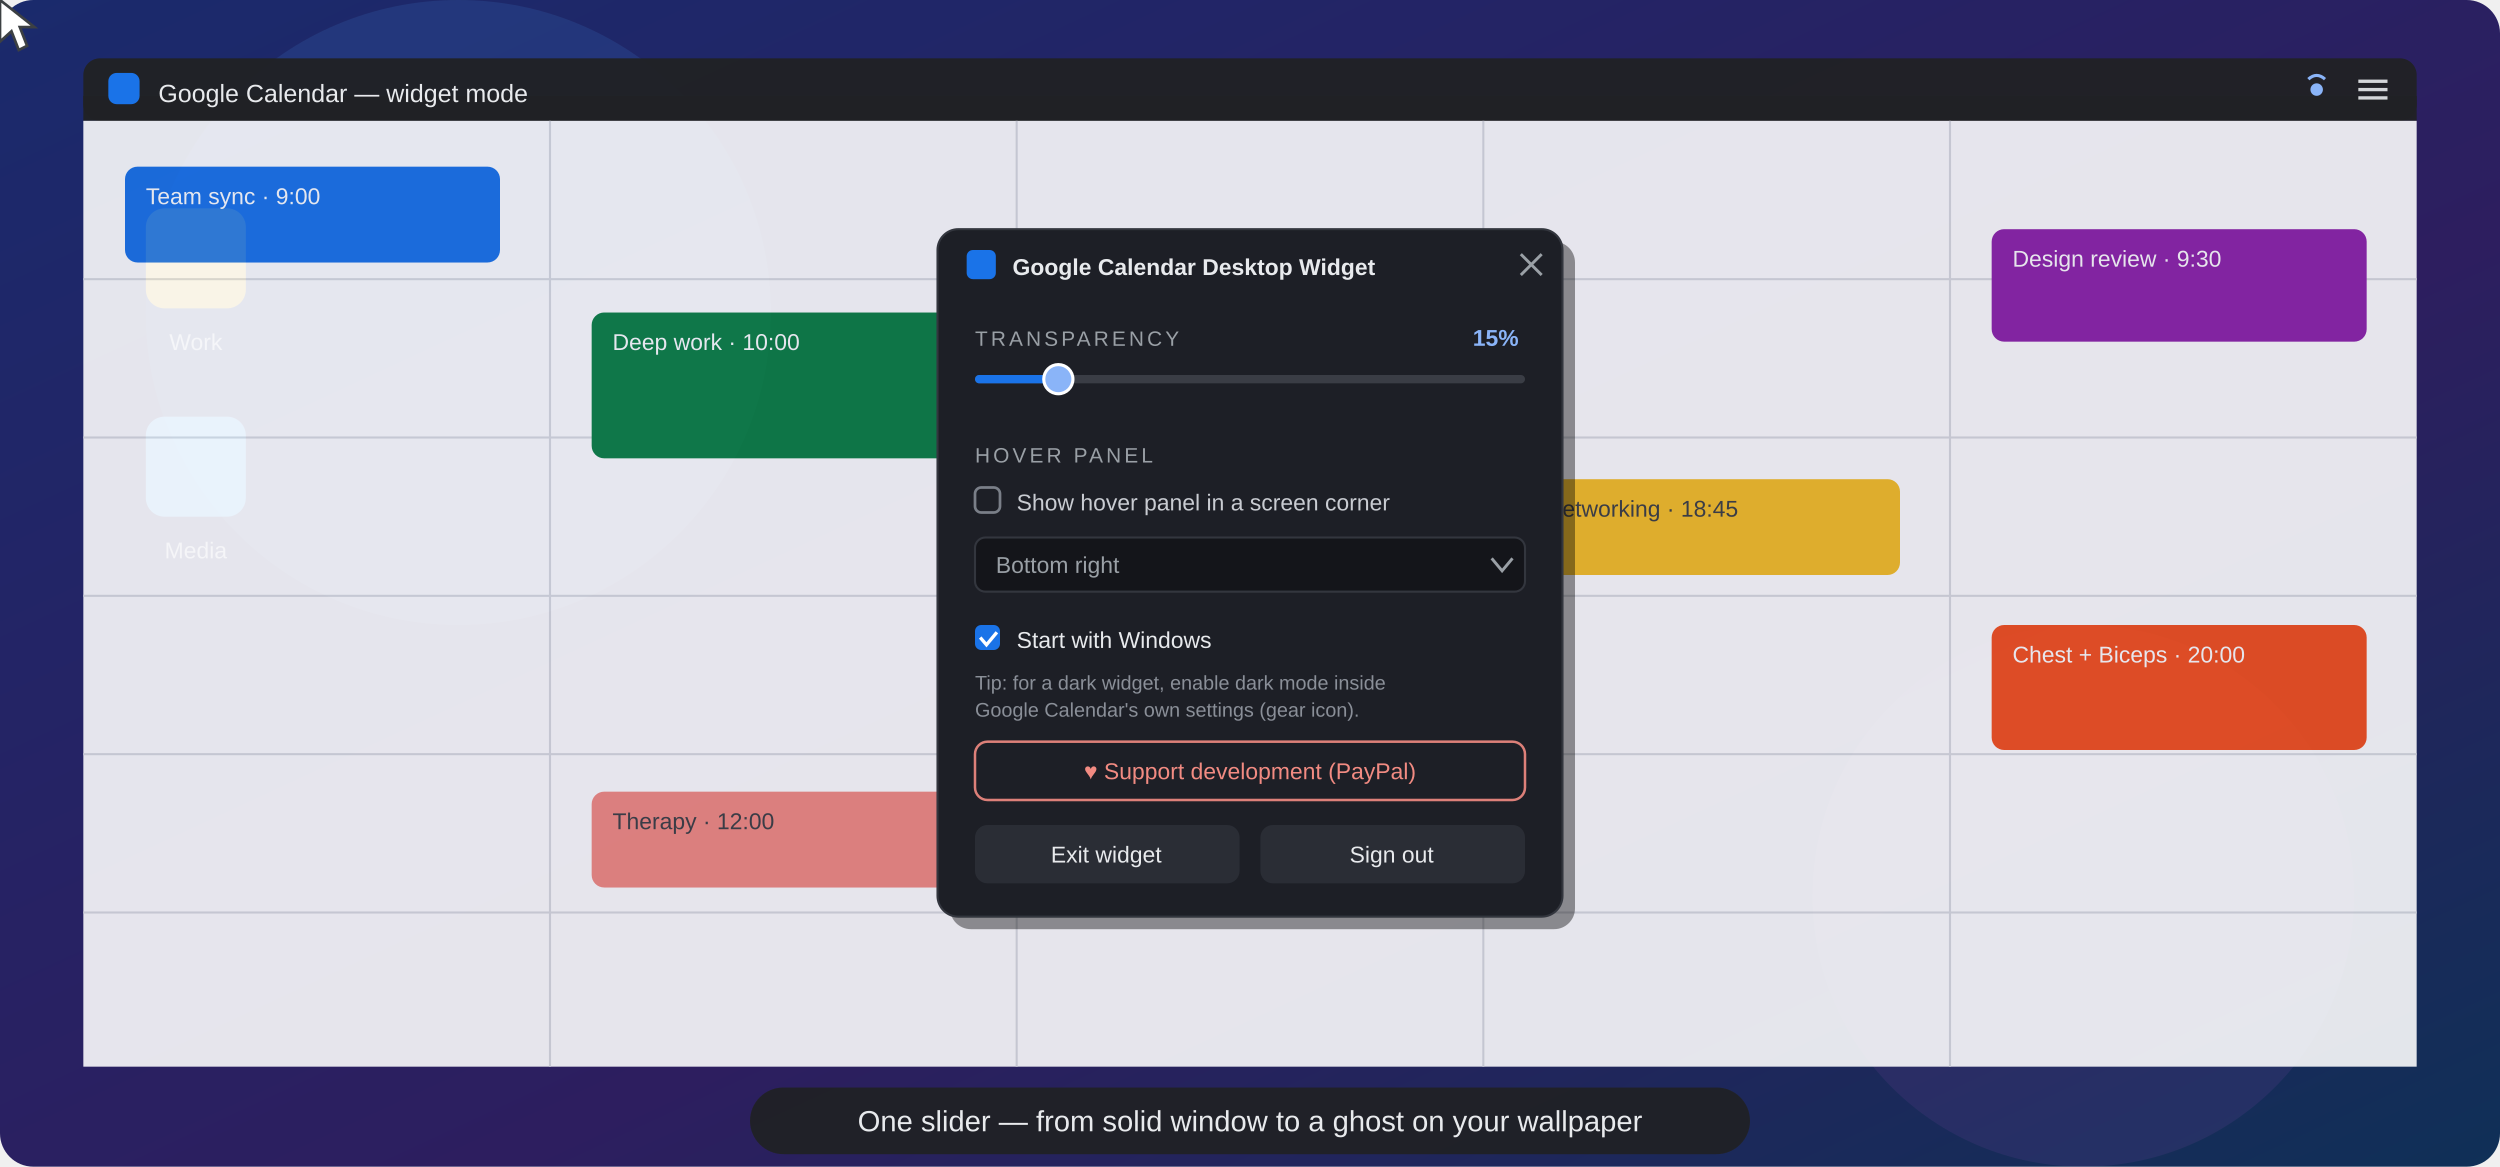
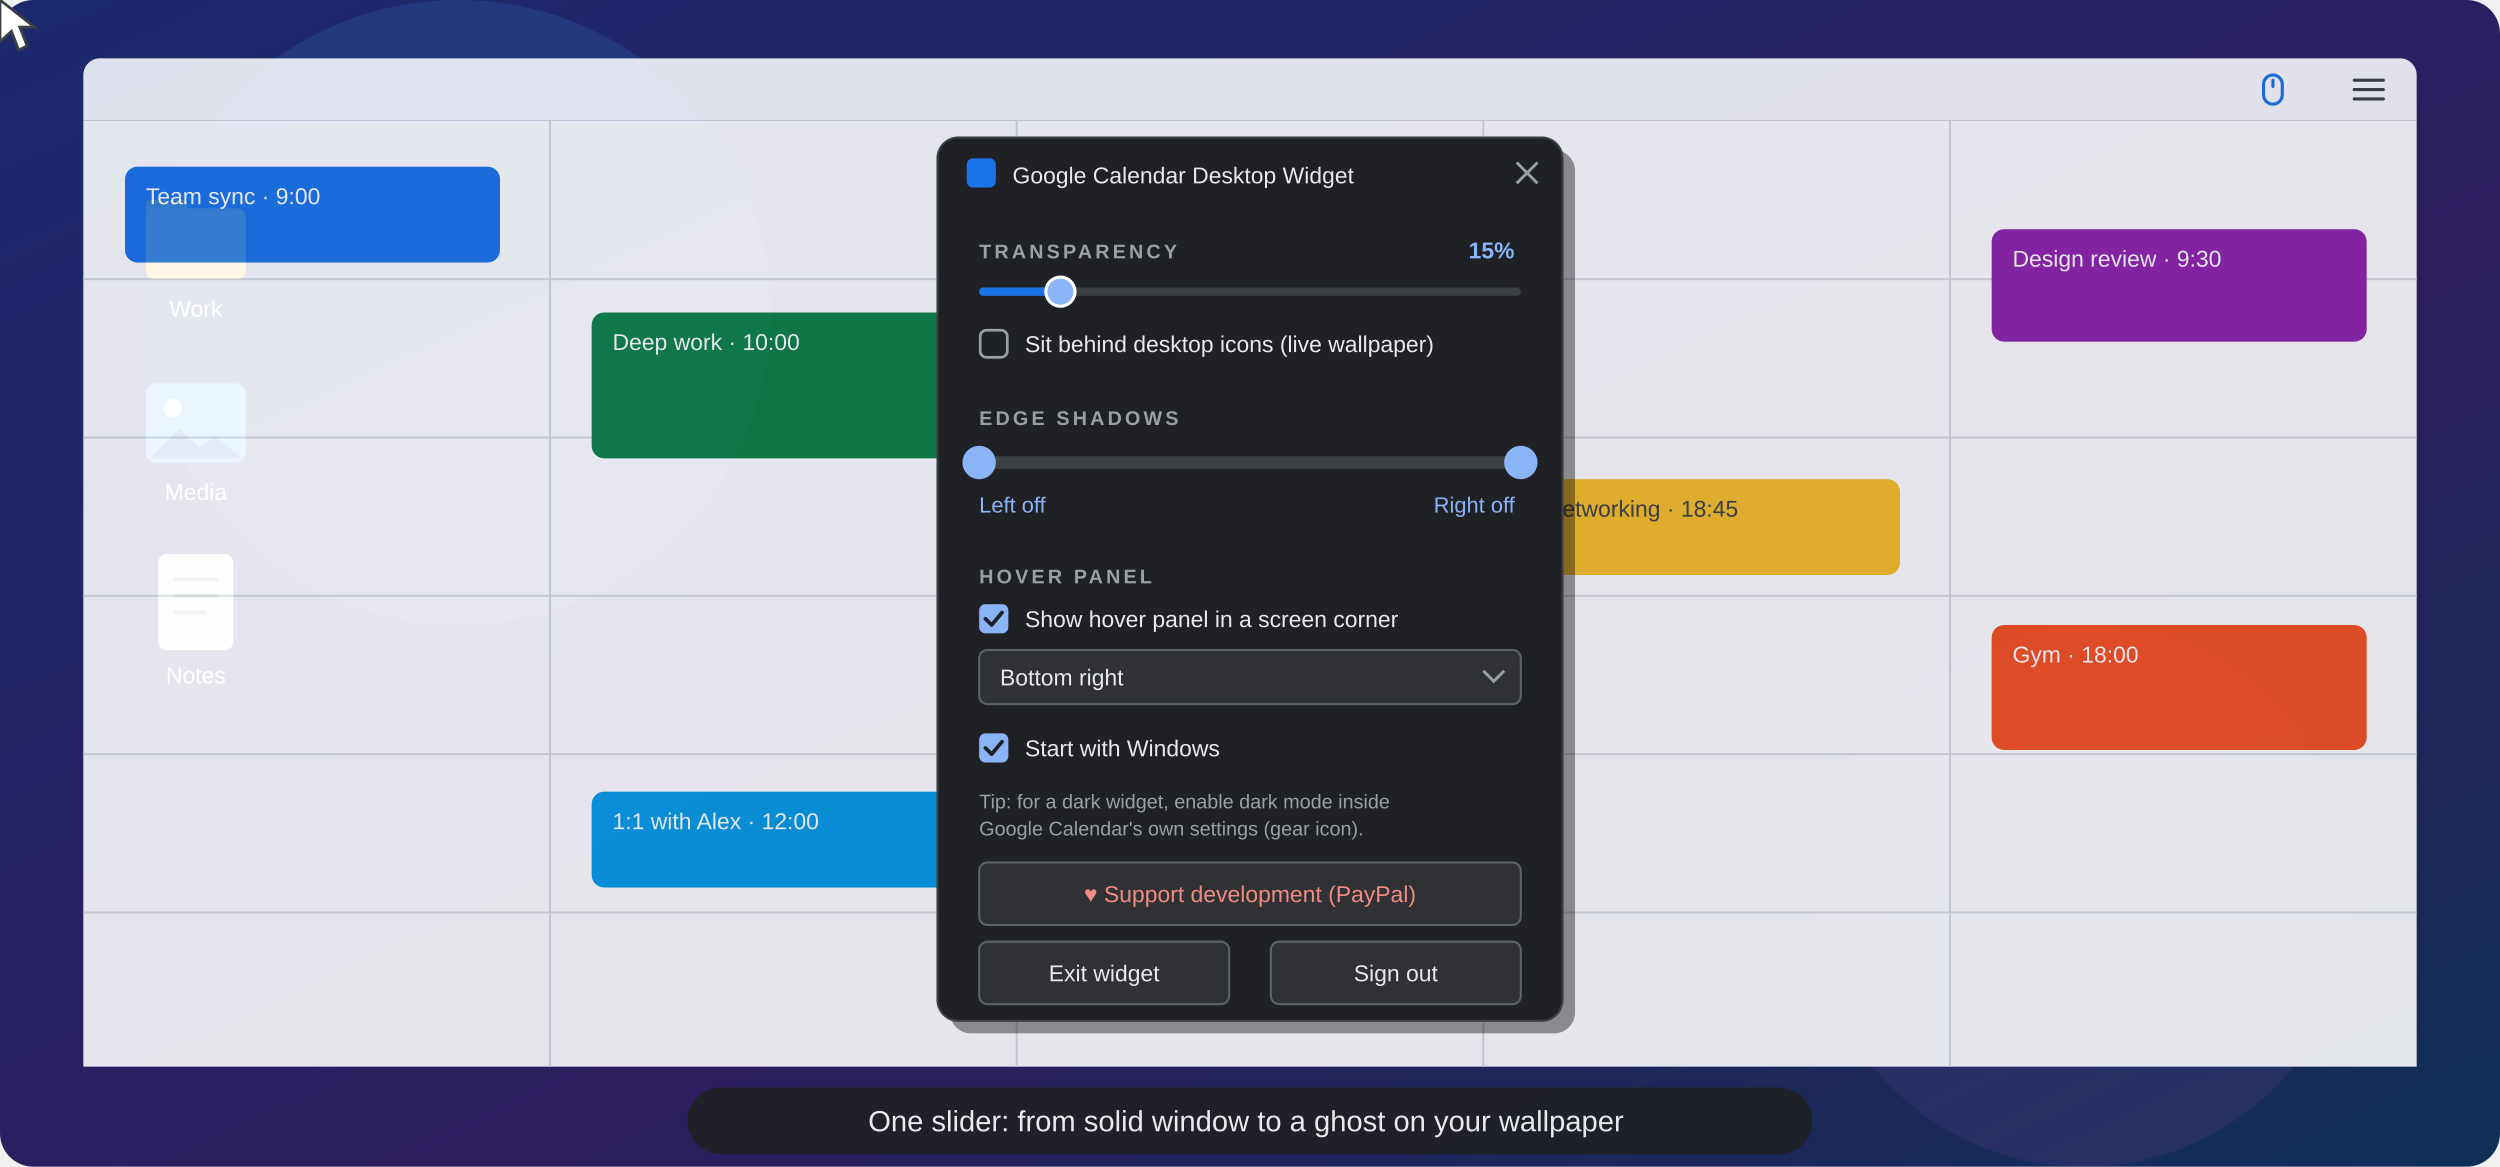
<svg xmlns="http://www.w3.org/2000/svg" width="1200" height="560" viewBox="0 0 1200 560" font-family="Segoe UI, Arial, sans-serif">
  <defs>
    <linearGradient id="pbg" x1="0" y1="0" x2="1" y2="1">
      <stop offset="0" stop-color="#1a2a6c" />
      <stop offset="0.6" stop-color="#2d1e5f" />
      <stop offset="1" stop-color="#0f3057" />
    </linearGradient>
+     <linearGradient id="shadeL" x1="0" y1="0" x2="1" y2="0">
+       <stop offset="0" stop-color="#000" stop-opacity="1" />
+       <stop offset="0.2" stop-color="#000" stop-opacity="0.905" />
+       <stop offset="0.4" stop-color="#000" stop-opacity="0.655" />
+       <stop offset="0.6" stop-color="#000" stop-opacity="0.345" />
+       <stop offset="0.8" stop-color="#000" stop-opacity="0.095" />
+       <stop offset="1" stop-color="#000" stop-opacity="0" />
+     </linearGradient>
+     <linearGradient id="shadeR" x1="1" y1="0" x2="0" y2="0">
+       <stop offset="0" stop-color="#000" stop-opacity="1" />
+       <stop offset="0.2" stop-color="#000" stop-opacity="0.905" />
+       <stop offset="0.4" stop-color="#000" stop-opacity="0.655" />
+       <stop offset="0.6" stop-color="#000" stop-opacity="0.345" />
+       <stop offset="0.8" stop-color="#000" stop-opacity="0.095" />
+       <stop offset="1" stop-color="#000" stop-opacity="0" />
+     </linearGradient>
+     <linearGradient id="fadeL" x1="0" y1="0" x2="1" y2="0">
+       <stop offset="0" stop-color="#8ab4f8" />
+       <stop offset="1" stop-color="#8ab4f8" stop-opacity="0" />
+     </linearGradient>
+     <linearGradient id="fadeR" x1="1" y1="0" x2="0" y2="0">
+       <stop offset="0" stop-color="#8ab4f8" />
+       <stop offset="1" stop-color="#8ab4f8" stop-opacity="0" />
+     </linearGradient>
+     <filter id="lift" x="-30%" y="-10%" width="160%" height="120%">
+       <feDropShadow dx="0" dy="1" stdDeviation="1.2" flood-color="#000" flood-opacity="0.85" />
+     </filter>
+     <g id="icons" font-size="11" fill="#ffffff" text-anchor="middle">
+       <rect x="70" y="96" width="20" height="8" rx="2" fill="#e0a800" />
+       <rect x="70" y="100" width="48" height="34" rx="4" fill="#f6bf26" />
+       <text x="94" y="152">Work</text>
+       <rect x="70" y="184" width="48" height="38" rx="5" fill="#4facfe" />
+       <circle cx="83" cy="196" r="4.5" fill="#ffffff" opacity="0.9" />
+       <path d="M72 220 l14 -14 10 9 7 -6 13 11 z" fill="#1a57b8" />
+       <text x="94" y="240">Media</text>
+       <rect x="76" y="266" width="36" height="46" rx="4" fill="#f1f3f4" />
+       <g stroke="#9aa0a6" stroke-width="2">
+         <line x1="83" y1="278" x2="105" y2="278" />
+         <line x1="83" y1="286" x2="105" y2="286" />
+         <line x1="83" y1="294" x2="99" y2="294" />
+       </g>
+       <text x="94" y="328">Notes</text>
+     </g>
  </defs>
  <rect width="1200" height="560" rx="16" fill="url(#pbg)" />
  <circle cx="220" cy="150" r="150" fill="#4facfe" opacity="0.12" />
  <circle cx="1000" cy="430" r="130" fill="#9d50bb" opacity="0.12" />
-   <g>
-     <rect x="70" y="100" width="48" height="48" rx="9" fill="#f6bf26" opacity="0.8" />
-     <text x="94" y="168" fill="#ffffff" opacity="0.6" font-size="11" text-anchor="middle">Work</text>
-     <rect x="70" y="200" width="48" height="48" rx="9" fill="#4facfe" opacity="0.8" />
-     <text x="94" y="268" fill="#ffffff" opacity="0.6" font-size="11" text-anchor="middle">Media</text>
-   </g>
-   <rect x="40" y="28" width="1120" height="30" rx="8" fill="#202124" opacity="0.96" />
-   <rect x="40" y="46" width="1120" height="12" fill="#202124" opacity="0.96" />
-   <rect x="52" y="35" width="15" height="15" rx="4" fill="#1a73e8" />
-   <text x="76" y="49" fill="#e8eaed" font-size="12">Google Calendar — widget mode</text>
-   <circle cx="1112" cy="43" r="3" fill="#8ab4f8" />
-   <path d="M1108 38 q4 -3.6 8 0" stroke="#8ab4f8" stroke-width="1.5" fill="none" />
-   <g stroke="#e8eaed" stroke-width="1.6" opacity="0.9">
-     <line x1="1132" y1="39" x2="1146" y2="39" />
-     <line x1="1132" y1="43" x2="1146" y2="43" />
-     <line x1="1132" y1="47" x2="1146" y2="47" />
-   </g>
+   <use href="#icons" />
  <g opacity="0.88">
-     <animate attributeName="opacity" values="0.88;0.88;0.38;0.38;0.88;0.88" keyTimes="0;0.15;0.35;0.62;0.85;1" dur="10s" repeatCount="indefinite" />
+     <animate attributeName="opacity" values="0.88;0.88;0.38;0.38;0.88;0.88" keyTimes="0;0.04;0.14;0.22;0.30;1" dur="15s" repeatCount="indefinite" />
+     <path d="M40 58 v-22 a8 8 0 0 1 8 -8 h1104 a8 8 0 0 1 8 8 v22 z" fill="#f8fafd" />
+     <g transform="translate(1091 43)" fill="none" stroke="#1a73e8" stroke-width="1.5">
+       <rect x="-4.5" y="-7" width="9" height="14" rx="4.5" />
+       <line x1="0" y1="-4.5" x2="0" y2="-1.5" stroke-linecap="round" />
+     </g>
+     <g stroke="#3c4043" stroke-width="1.5" stroke-linecap="round">
+       <line x1="1130" y1="38.5" x2="1144" y2="38.5" />
+       <line x1="1130" y1="43" x2="1144" y2="43" />
+       <line x1="1130" y1="47.5" x2="1144" y2="47.5" />
+     </g>
    <rect x="40" y="58" width="1120" height="454" fill="#ffffff" />
    <g stroke="#dadce0" stroke-width="1">
      <line x1="40" y1="134" x2="1160" y2="134" />
      <line x1="40" y1="210" x2="1160" y2="210" />
      <line x1="40" y1="286" x2="1160" y2="286" />
      <line x1="40" y1="362" x2="1160" y2="362" />
      <line x1="40" y1="438" x2="1160" y2="438" />
      <line x1="264" y1="58" x2="264" y2="512" />
      <line x1="488" y1="58" x2="488" y2="512" />
      <line x1="712" y1="58" x2="712" y2="512" />
      <line x1="936" y1="58" x2="936" y2="512" />
    </g>
-     <rect x="60" y="80" width="180" height="46" rx="6" fill="#1a73e8" />
-     <text x="70" y="98" fill="#ffffff" font-size="11">Team sync · 9:00</text>
-     <rect x="284" y="150" width="180" height="70" rx="6" fill="#0b8043" />
-     <text x="294" y="168" fill="#ffffff" font-size="11">Deep work · 10:00</text>
-     <rect x="284" y="380" width="180" height="46" rx="6" fill="#f28b82" />
-     <text x="294" y="398" fill="#3c4043" font-size="11">Therapy · 12:00</text>
-     <rect x="956" y="110" width="180" height="54" rx="6" fill="#8e24aa" />
-     <text x="966" y="128" fill="#ffffff" font-size="11">Design review · 9:30</text>
-     <rect x="956" y="300" width="180" height="60" rx="6" fill="#f4511e" />
-     <text x="966" y="318" fill="#ffffff" font-size="11">Chest + Biceps · 20:00</text>
-     <rect x="732" y="230" width="180" height="46" rx="6" fill="#f6bf26" />
-     <text x="742" y="248" fill="#3c4043" font-size="11">Networking · 18:45</text>
+     <g font-size="11" fill="#ffffff">
+       <rect x="60" y="80" width="180" height="46" rx="6" fill="#1a73e8" />
+       <text x="70" y="98">Team sync · 9:00</text>
+       <rect x="284" y="150" width="180" height="70" rx="6" fill="#0b8043" />
+       <text x="294" y="168">Deep work · 10:00</text>
+       <rect x="284" y="380" width="180" height="46" rx="6" fill="#039be5" />
+       <text x="294" y="398">1:1 with Alex · 12:00</text>
+       <rect x="956" y="110" width="180" height="54" rx="6" fill="#8e24aa" />
+       <text x="966" y="128">Design review · 9:30</text>
+       <rect x="956" y="300" width="180" height="60" rx="6" fill="#f4511e" />
+       <text x="966" y="318">Gym · 18:00</text>
+       <rect x="732" y="230" width="180" height="46" rx="6" fill="#f6bf26" />
+       <text x="742" y="248" fill="#3c4043">Networking · 18:45</text>
+     </g>
    <line x1="488" y1="330" x2="712" y2="330" stroke="#ea4335" stroke-width="2.5" />
    <circle cx="488" cy="330" r="5" fill="#ea4335" />
+     <rect x="40" y="58" width="0" height="454" fill="url(#shadeL)">
+       <animate attributeName="width" values="0;0;280;280;0;0" keyTimes="0;0.48;0.58;0.88;0.94;1" dur="15s" repeatCount="indefinite" />
+     </rect>
+     <rect x="1160" y="58" width="0" height="454" fill="url(#shadeR)">
+       <animate attributeName="x" values="1160;1160;936;936;1160;1160" keyTimes="0;0.66;0.76;0.88;0.94;1" dur="15s" repeatCount="indefinite" />
+       <animate attributeName="width" values="0;0;224;224;0;0" keyTimes="0;0.66;0.76;0.88;0.94;1" dur="15s" repeatCount="indefinite" />
+     </rect>
+   </g>
+   <g opacity="0">
+     <animate attributeName="opacity" values="0;0;1;1;0;0" keyTimes="0;0.375;0.41;0.88;0.92;1" dur="15s" repeatCount="indefinite" />
+     <use href="#icons" filter="url(#lift)" />
  </g>
  <g>
-     <rect x="456" y="116" width="300" height="330" rx="10" fill="#000000" opacity="0.4" />
-     <rect x="450" y="110" width="300" height="330" rx="10" fill="#1d1f26" stroke="#33363e" stroke-width="1" />
-     <rect x="464" y="120" width="14" height="14" rx="3" fill="#1a73e8" />
-     <text x="486" y="132" fill="#e8eaed" font-size="11" font-weight="600">Google Calendar Desktop Widget</text>
+     <rect x="456" y="72" width="300" height="424" rx="10" fill="#000000" opacity="0.4" />
+     <rect x="450" y="66" width="300" height="424" rx="10" fill="#202124" stroke="#3c4043" />
+     <rect x="464" y="76" width="14" height="14" rx="3" fill="#1a73e8" />
+     <text x="486" y="88" fill="#e8eaed" font-size="11">Google Calendar Desktop Widget</text>
    <g stroke="#9aa0a6" stroke-width="1.4">
-       <line x1="730" y1="122" x2="740" y2="132" />
-       <line x1="740" y1="122" x2="730" y2="132" />
-     </g>
-     <text x="468" y="166" fill="#9aa0a6" font-size="10" letter-spacing="1.5">TRANSPARENCY</text>
-     <text x="732" y="166" fill="#8ab4f8" font-size="11" text-anchor="end" font-weight="600" opacity="1">15%
-       <animate attributeName="opacity" values="1;1;0;0;1;1" keyTimes="0;0.18;0.28;0.68;0.82;1" dur="10s" repeatCount="indefinite" />
-     </text>
-     <text x="732" y="166" fill="#8ab4f8" font-size="11" text-anchor="end" font-weight="600" opacity="0">60%
-       <animate attributeName="opacity" values="0;0;1;1;0;0" keyTimes="0;0.22;0.35;0.62;0.75;1" dur="10s" repeatCount="indefinite" />
-     </text>
-     <rect x="468" y="180" width="264" height="4" rx="2" fill="#3a3d45" />
-     <rect x="468" y="180" width="40" height="4" rx="2" fill="#1a73e8">
-       <animate attributeName="width" values="40;40;158;158;40;40" keyTimes="0;0.15;0.35;0.62;0.85;1" dur="10s" repeatCount="indefinite" />
-     </rect>
-     <circle cx="508" cy="182" r="7" fill="#8ab4f8" stroke="#ffffff" stroke-width="1.5">
-       <animate attributeName="cx" values="508;508;626;626;508;508" keyTimes="0;0.15;0.35;0.62;0.85;1" dur="10s" repeatCount="indefinite" />
+       <line x1="728" y1="78" x2="738" y2="88" />
+       <line x1="738" y1="78" x2="728" y2="88" />
+     </g>
+     <text x="470" y="124" fill="#9aa0a6" font-size="9.5" font-weight="600" letter-spacing="1.5">TRANSPARENCY</text>
+     <text x="730" y="124" fill="#8ab4f8" font-size="11" font-weight="600" text-anchor="end">15%
+       <animate attributeName="opacity" values="1;1;0;0;1;1" keyTimes="0;0.08;0.10;0.24;0.26;1" dur="15s" repeatCount="indefinite" />
+     </text>
+     <text x="730" y="124" fill="#8ab4f8" font-size="11" font-weight="600" text-anchor="end" opacity="0">60%
+       <animate attributeName="opacity" values="0;0;1;1;0;0" keyTimes="0;0.08;0.10;0.24;0.26;1" dur="15s" repeatCount="indefinite" />
+     </text>
+     <rect x="470" y="138" width="260" height="4" rx="2" fill="#3c4043" />
+     <rect x="470" y="138" width="39" height="4" rx="2" fill="#1a73e8">
+       <animate attributeName="width" values="39;39;156;156;39;39" keyTimes="0;0.04;0.14;0.22;0.30;1" dur="15s" repeatCount="indefinite" />
+     </rect>
+     <circle cx="509" cy="140" r="7" fill="#8ab4f8" stroke="#ffffff" stroke-width="1.5">
+       <animate attributeName="cx" values="509;509;626;626;509;509" keyTimes="0;0.04;0.14;0.22;0.30;1" dur="15s" repeatCount="indefinite" />
    </circle>
-     <text x="468" y="222" fill="#9aa0a6" font-size="10" letter-spacing="1.5">HOVER PANEL</text>
-     <rect x="468" y="234" width="12" height="12" rx="3" fill="none" stroke="#7a7f88" stroke-width="1.3" />
-     <text x="488" y="245" fill="#c9ccd2" font-size="11">Show hover panel in a screen corner</text>
-     <rect x="468" y="258" width="264" height="26" rx="5" fill="#14151a" stroke="#33363e" stroke-width="1" />
-     <text x="478" y="275" fill="#9aa0a6" font-size="11">Bottom right</text>
-     <path d="M716 268 l5 6 5 -6" stroke="#9aa0a6" stroke-width="1.4" fill="none" />
-     <rect x="468" y="300" width="12" height="12" rx="3" fill="#1a73e8" />
-     <path d="M470.5 306 l3 3.5 5 -6" stroke="#ffffff" stroke-width="1.6" fill="none" />
-     <text x="488" y="311" fill="#e8eaed" font-size="11">Start with Windows</text>
-     <text x="468" y="331" fill="#8a8f98" font-size="9.5">Tip: for a dark widget, enable dark mode inside</text>
-     <text x="468" y="344" fill="#8a8f98" font-size="9.5">Google Calendar's own settings (gear icon).</text>
-     <rect x="468" y="356" width="264" height="28" rx="6" fill="none" stroke="#f28b82" stroke-width="1.2" opacity="0.9" />
-     <text x="600" y="374" fill="#f28b82" font-size="11" text-anchor="middle">♥  Support development (PayPal)</text>
-     <rect x="468" y="396" width="127" height="28" rx="6" fill="#2a2d35" />
-     <text x="531" y="414" fill="#e8eaed" font-size="11" text-anchor="middle">Exit widget</text>
-     <rect x="605" y="396" width="127" height="28" rx="6" fill="#2a2d35" />
-     <text x="668" y="414" fill="#e8eaed" font-size="11" text-anchor="middle">Sign out</text>
-   </g>
+     <rect x="470.5" y="158.5" width="13" height="13" rx="3" fill="none" stroke="#9aa0a6" stroke-width="1.3" />
+     <g opacity="0">
+       <animate attributeName="opacity" values="0;0;1;1;0;0" keyTimes="0;0.37;0.375;0.90;0.905;1" dur="15s" repeatCount="indefinite" />
+       <rect x="470" y="158" width="14" height="14" rx="3" fill="#8ab4f8" />
+       <path d="M473 165 l3 3 5 -6" stroke="#202124" stroke-width="1.8" fill="none" stroke-linecap="round" stroke-linejoin="round" />
+     </g>
+     <text x="492" y="169" fill="#e8eaed" font-size="11">Sit behind desktop icons (live wallpaper)</text>
+     <text x="470" y="204" fill="#9aa0a6" font-size="9.5" font-weight="600" letter-spacing="1.5">EDGE SHADOWS</text>
+     <line x1="470" y1="222" x2="730" y2="222" stroke="#3c4043" stroke-width="6" stroke-linecap="round" />
+     <rect x="470" y="219" width="0" height="6" rx="3" fill="url(#fadeL)">
+       <animate attributeName="width" values="0;0;65;65;0;0" keyTimes="0;0.48;0.58;0.88;0.94;1" dur="15s" repeatCount="indefinite" />
+     </rect>
+     <rect x="730" y="219" width="0" height="6" rx="3" fill="url(#fadeR)">
+       <animate attributeName="x" values="730;730;678;678;730;730" keyTimes="0;0.66;0.76;0.88;0.94;1" dur="15s" repeatCount="indefinite" />
+       <animate attributeName="width" values="0;0;52;52;0;0" keyTimes="0;0.66;0.76;0.88;0.94;1" dur="15s" repeatCount="indefinite" />
+     </rect>
+     <circle cx="470" cy="222" r="8" fill="#8ab4f8">
+       <animate attributeName="cx" values="470;470;535;535;470;470" keyTimes="0;0.48;0.58;0.88;0.94;1" dur="15s" repeatCount="indefinite" />
+     </circle>
+     <circle cx="730" cy="222" r="8" fill="#8ab4f8">
+       <animate attributeName="cx" values="730;730;678;678;730;730" keyTimes="0;0.66;0.76;0.88;0.94;1" dur="15s" repeatCount="indefinite" />
+     </circle>
+     <g fill="#8ab4f8" font-size="10.5">
+       <text x="470" y="246">Left off
+         <animate attributeName="opacity" values="1;1;0;0;1;1" keyTimes="0;0.50;0.51;0.90;0.91;1" dur="15s" repeatCount="indefinite" />
+       </text>
+       <text x="470" y="246" opacity="0">Left 25%
+         <animate attributeName="opacity" values="0;0;1;1;0;0" keyTimes="0;0.50;0.51;0.90;0.91;1" dur="15s" repeatCount="indefinite" />
+       </text>
+       <text x="730" y="246" text-anchor="end">Right off
+         <animate attributeName="opacity" values="1;1;0;0;1;1" keyTimes="0;0.68;0.69;0.90;0.91;1" dur="15s" repeatCount="indefinite" />
+       </text>
+       <text x="730" y="246" text-anchor="end" opacity="0">Right 20%
+         <animate attributeName="opacity" values="0;0;1;1;0;0" keyTimes="0;0.68;0.69;0.90;0.91;1" dur="15s" repeatCount="indefinite" />
+       </text>
+     </g>
+     <text x="470" y="280" fill="#9aa0a6" font-size="9.5" font-weight="600" letter-spacing="1.5">HOVER PANEL</text>
+     <rect x="470" y="290" width="14" height="14" rx="3" fill="#8ab4f8" />
+     <path d="M473 297 l3 3 5 -6" stroke="#202124" stroke-width="1.8" fill="none" stroke-linecap="round" stroke-linejoin="round" />
+     <text x="492" y="301" fill="#e8eaed" font-size="11">Show hover panel in a screen corner</text>
+     <rect x="470" y="312" width="260" height="26" rx="4" fill="#303134" stroke="#5e6368" />
+     <text x="480" y="329" fill="#e8eaed" font-size="11">Bottom right</text>
+     <path d="M712 322 l5 5 5 -5" stroke="#9aa0a6" stroke-width="1.4" fill="none" />
+     <rect x="470" y="352" width="14" height="14" rx="3" fill="#8ab4f8" />
+     <path d="M473 359 l3 3 5 -6" stroke="#202124" stroke-width="1.8" fill="none" stroke-linecap="round" stroke-linejoin="round" />
+     <text x="492" y="363" fill="#e8eaed" font-size="11">Start with Windows</text>
+     <text x="470" y="388" fill="#9aa0a6" font-size="9.5">Tip: for a dark widget, enable dark mode inside</text>
+     <text x="470" y="401" fill="#9aa0a6" font-size="9.5">Google Calendar's own settings (gear icon).</text>
+     <rect x="470" y="414" width="260" height="30" rx="4" fill="#303134" stroke="#5e6368" />
+     <text x="600" y="433" fill="#f28b82" font-size="11" text-anchor="middle">♥  Support development (PayPal)</text>
+     <rect x="470" y="452" width="120" height="30" rx="4" fill="#303134" stroke="#5e6368" />
+     <text x="530" y="471" fill="#e8eaed" font-size="11" text-anchor="middle">Exit widget</text>
+     <rect x="610" y="452" width="120" height="30" rx="4" fill="#303134" stroke="#5e6368" />
+     <text x="670" y="471" fill="#e8eaed" font-size="11" text-anchor="middle">Sign out</text>
+   </g>
+   <circle cx="477" cy="165" r="3" fill="none" stroke="#ffffff" stroke-width="2.5" opacity="0">
+     <animate attributeName="r" values="3;3;18;18" keyTimes="0;0.37;0.42;1" dur="15s" repeatCount="indefinite" />
+     <animate attributeName="opacity" values="0;0;0.9;0;0" keyTimes="0;0.37;0.375;0.42;1" dur="15s" repeatCount="indefinite" />
+   </circle>
  <g>
-     <animateTransform attributeName="transform" type="translate" values="510 186; 510 186; 628 186; 628 186; 510 186; 510 186" keyTimes="0;0.15;0.35;0.62;0.85;1" dur="10s" repeatCount="indefinite" />
+     <animateTransform attributeName="transform" type="translate" values="509 142; 509 142; 626 142; 626 142; 509 142; 477 166; 477 166; 470 224; 535 224; 535 224; 730 224; 678 224; 678 224; 600 300; 509 142" keyTimes="0;0.04;0.14;0.22;0.30;0.36;0.42;0.48;0.58;0.60;0.66;0.76;0.88;0.94;1" dur="15s" repeatCount="indefinite" />
    <path d="M0 0 L0 20 L5.5 15 L9 24 L13 22 L9.5 13 L16.5 13 Z" fill="#ffffff" stroke="#3c4043" stroke-width="1.3" />
  </g>
-   <rect x="360" y="522" width="480" height="32" rx="16" fill="#202124" opacity="0.92" />
-   <text x="600" y="543" fill="#e8eaed" font-size="14" text-anchor="middle">One slider — from solid window to a ghost on your wallpaper</text>
+   <rect x="330" y="522" width="540" height="32" rx="16" fill="#202124" opacity="0.92" />
+   <g fill="#e8eaed" font-size="14" text-anchor="middle">
+     <text x="600" y="543">One slider: from solid window to a ghost on your wallpaper
+       <animate attributeName="opacity" values="1;1;0;0;1;1" keyTimes="0;0.29;0.32;0.94;0.97;1" dur="15s" repeatCount="indefinite" />
+     </text>
+     <text x="600" y="543" opacity="0">Tuck it behind your desktop icons, like a live wallpaper
+       <animate attributeName="opacity" values="0;0;1;1;0;0" keyTimes="0;0.32;0.35;0.46;0.49;1" dur="15s" repeatCount="indefinite" />
+     </text>
+     <text x="600" y="543" opacity="0">Edge shadows keep the icons readable on top of your calendar
+       <animate attributeName="opacity" values="0;0;1;1;0;0" keyTimes="0;0.49;0.52;0.90;0.93;1" dur="15s" repeatCount="indefinite" />
+     </text>
+   </g>
</svg>
